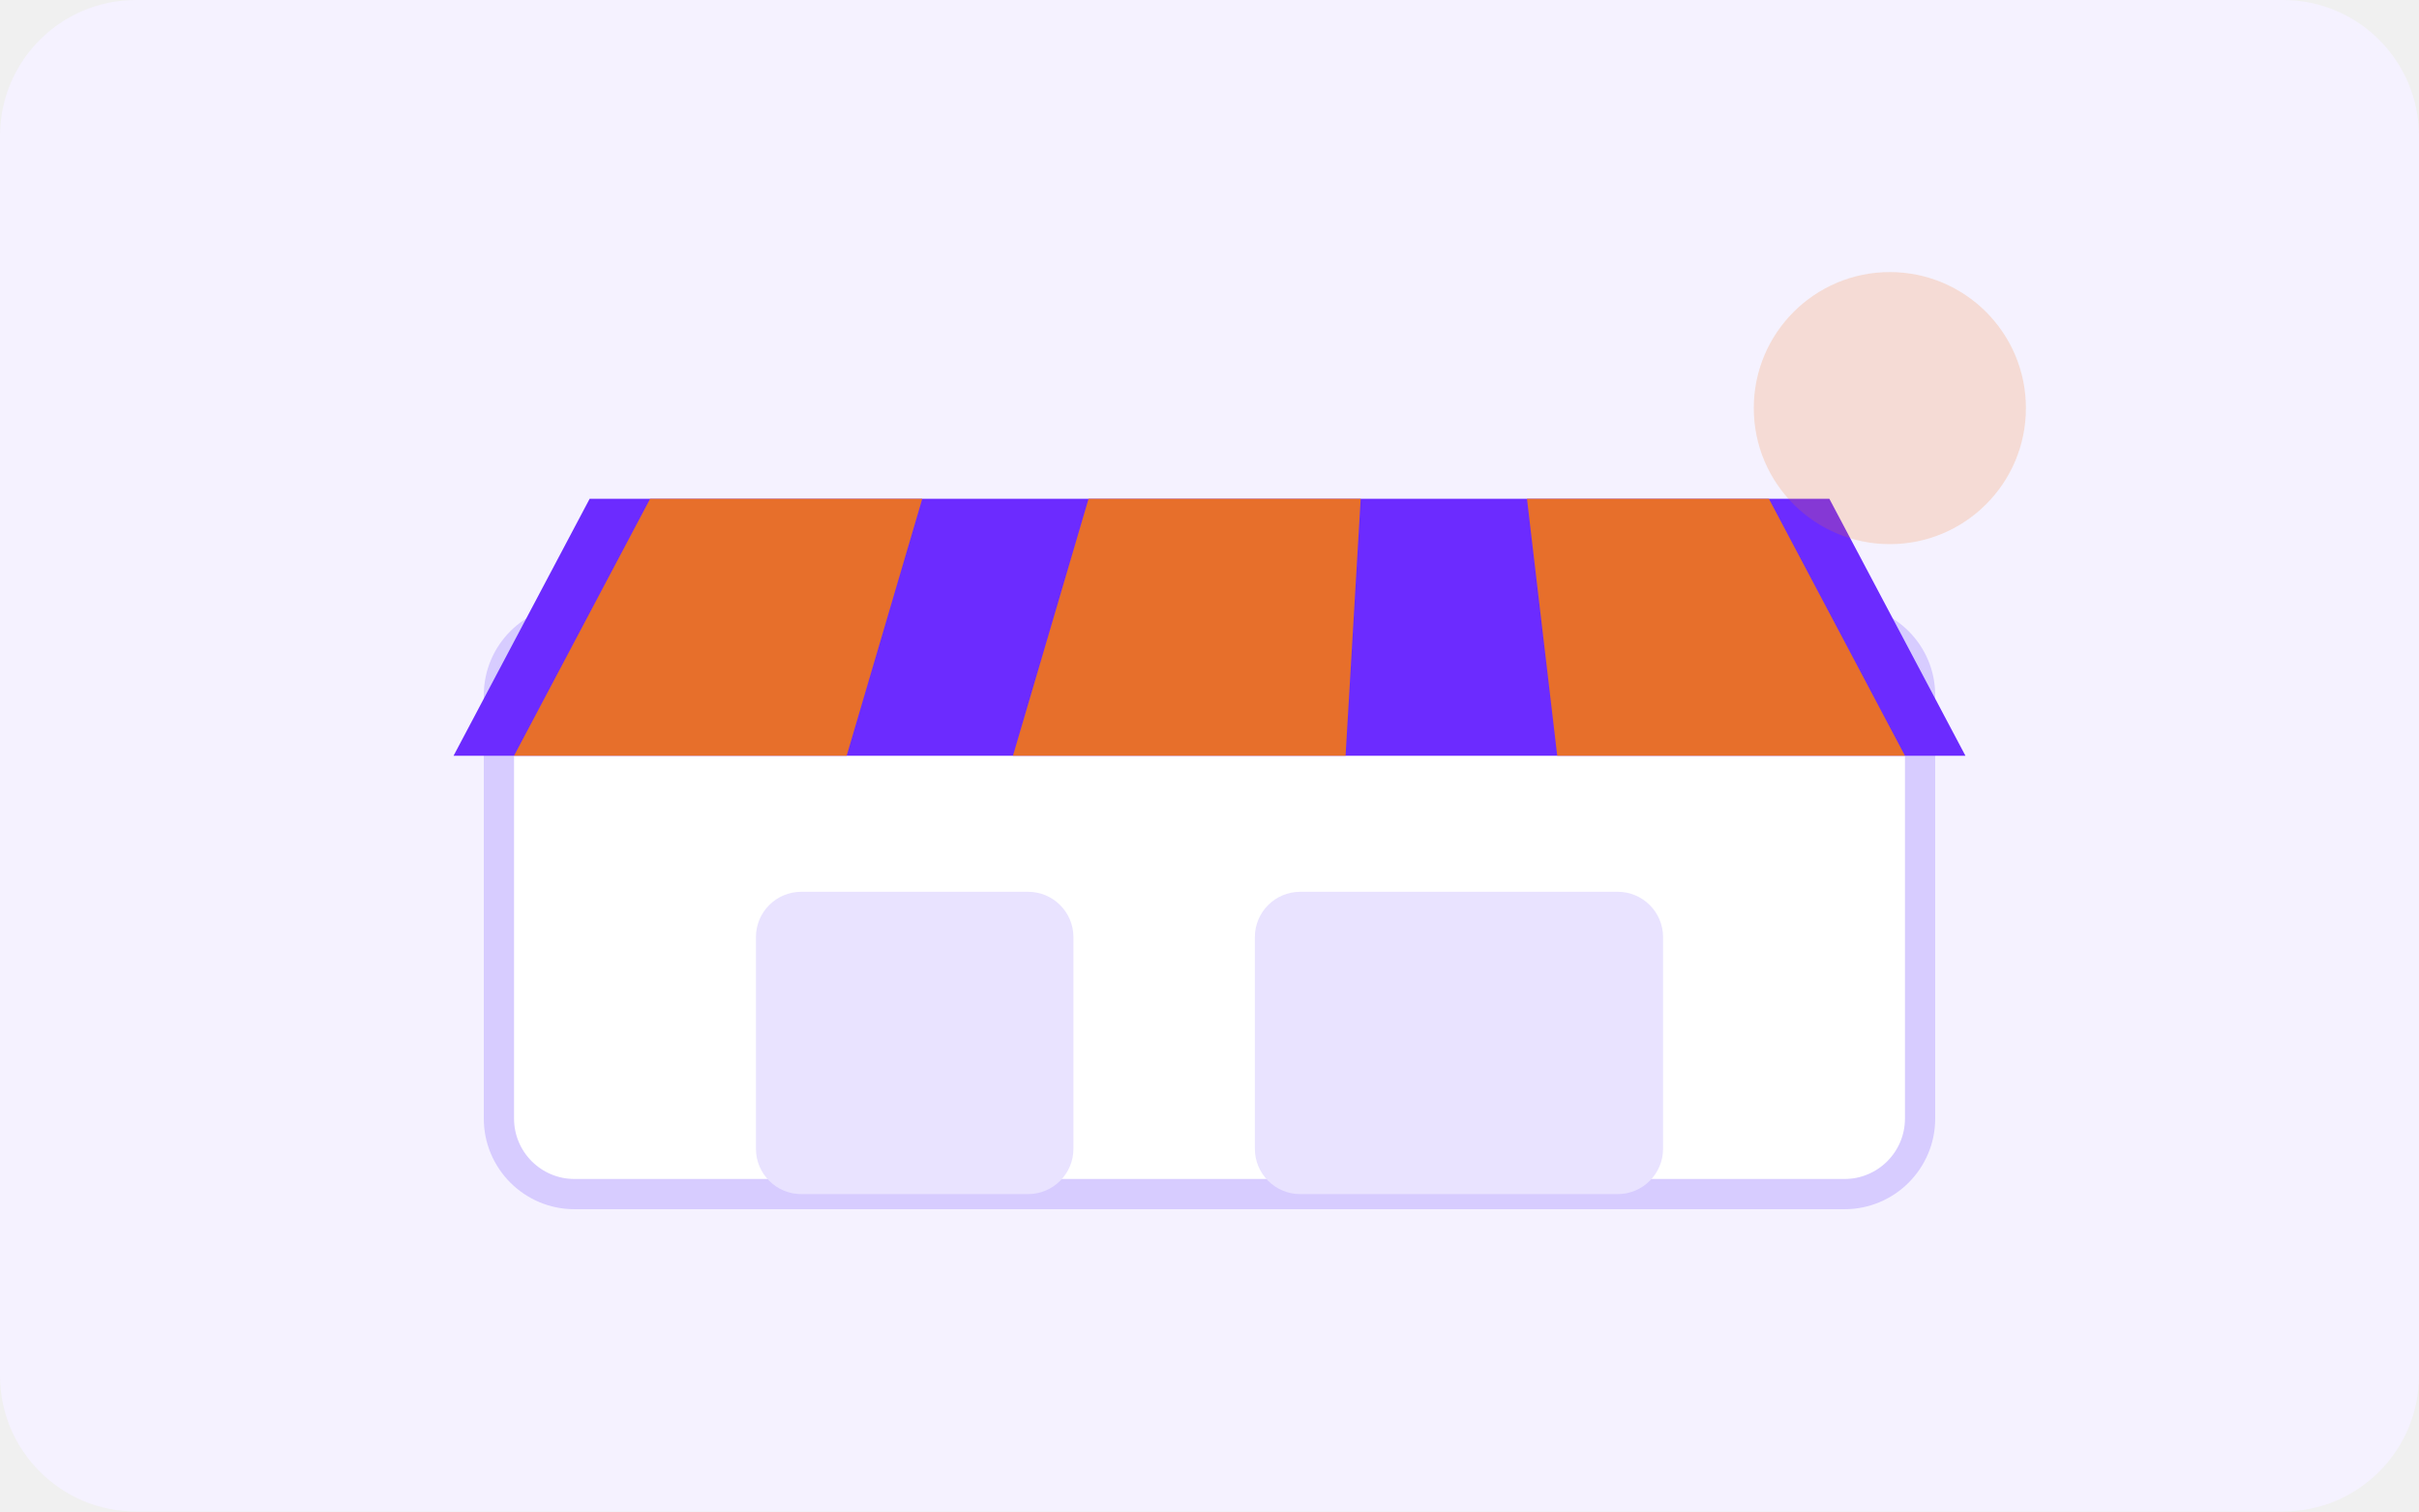
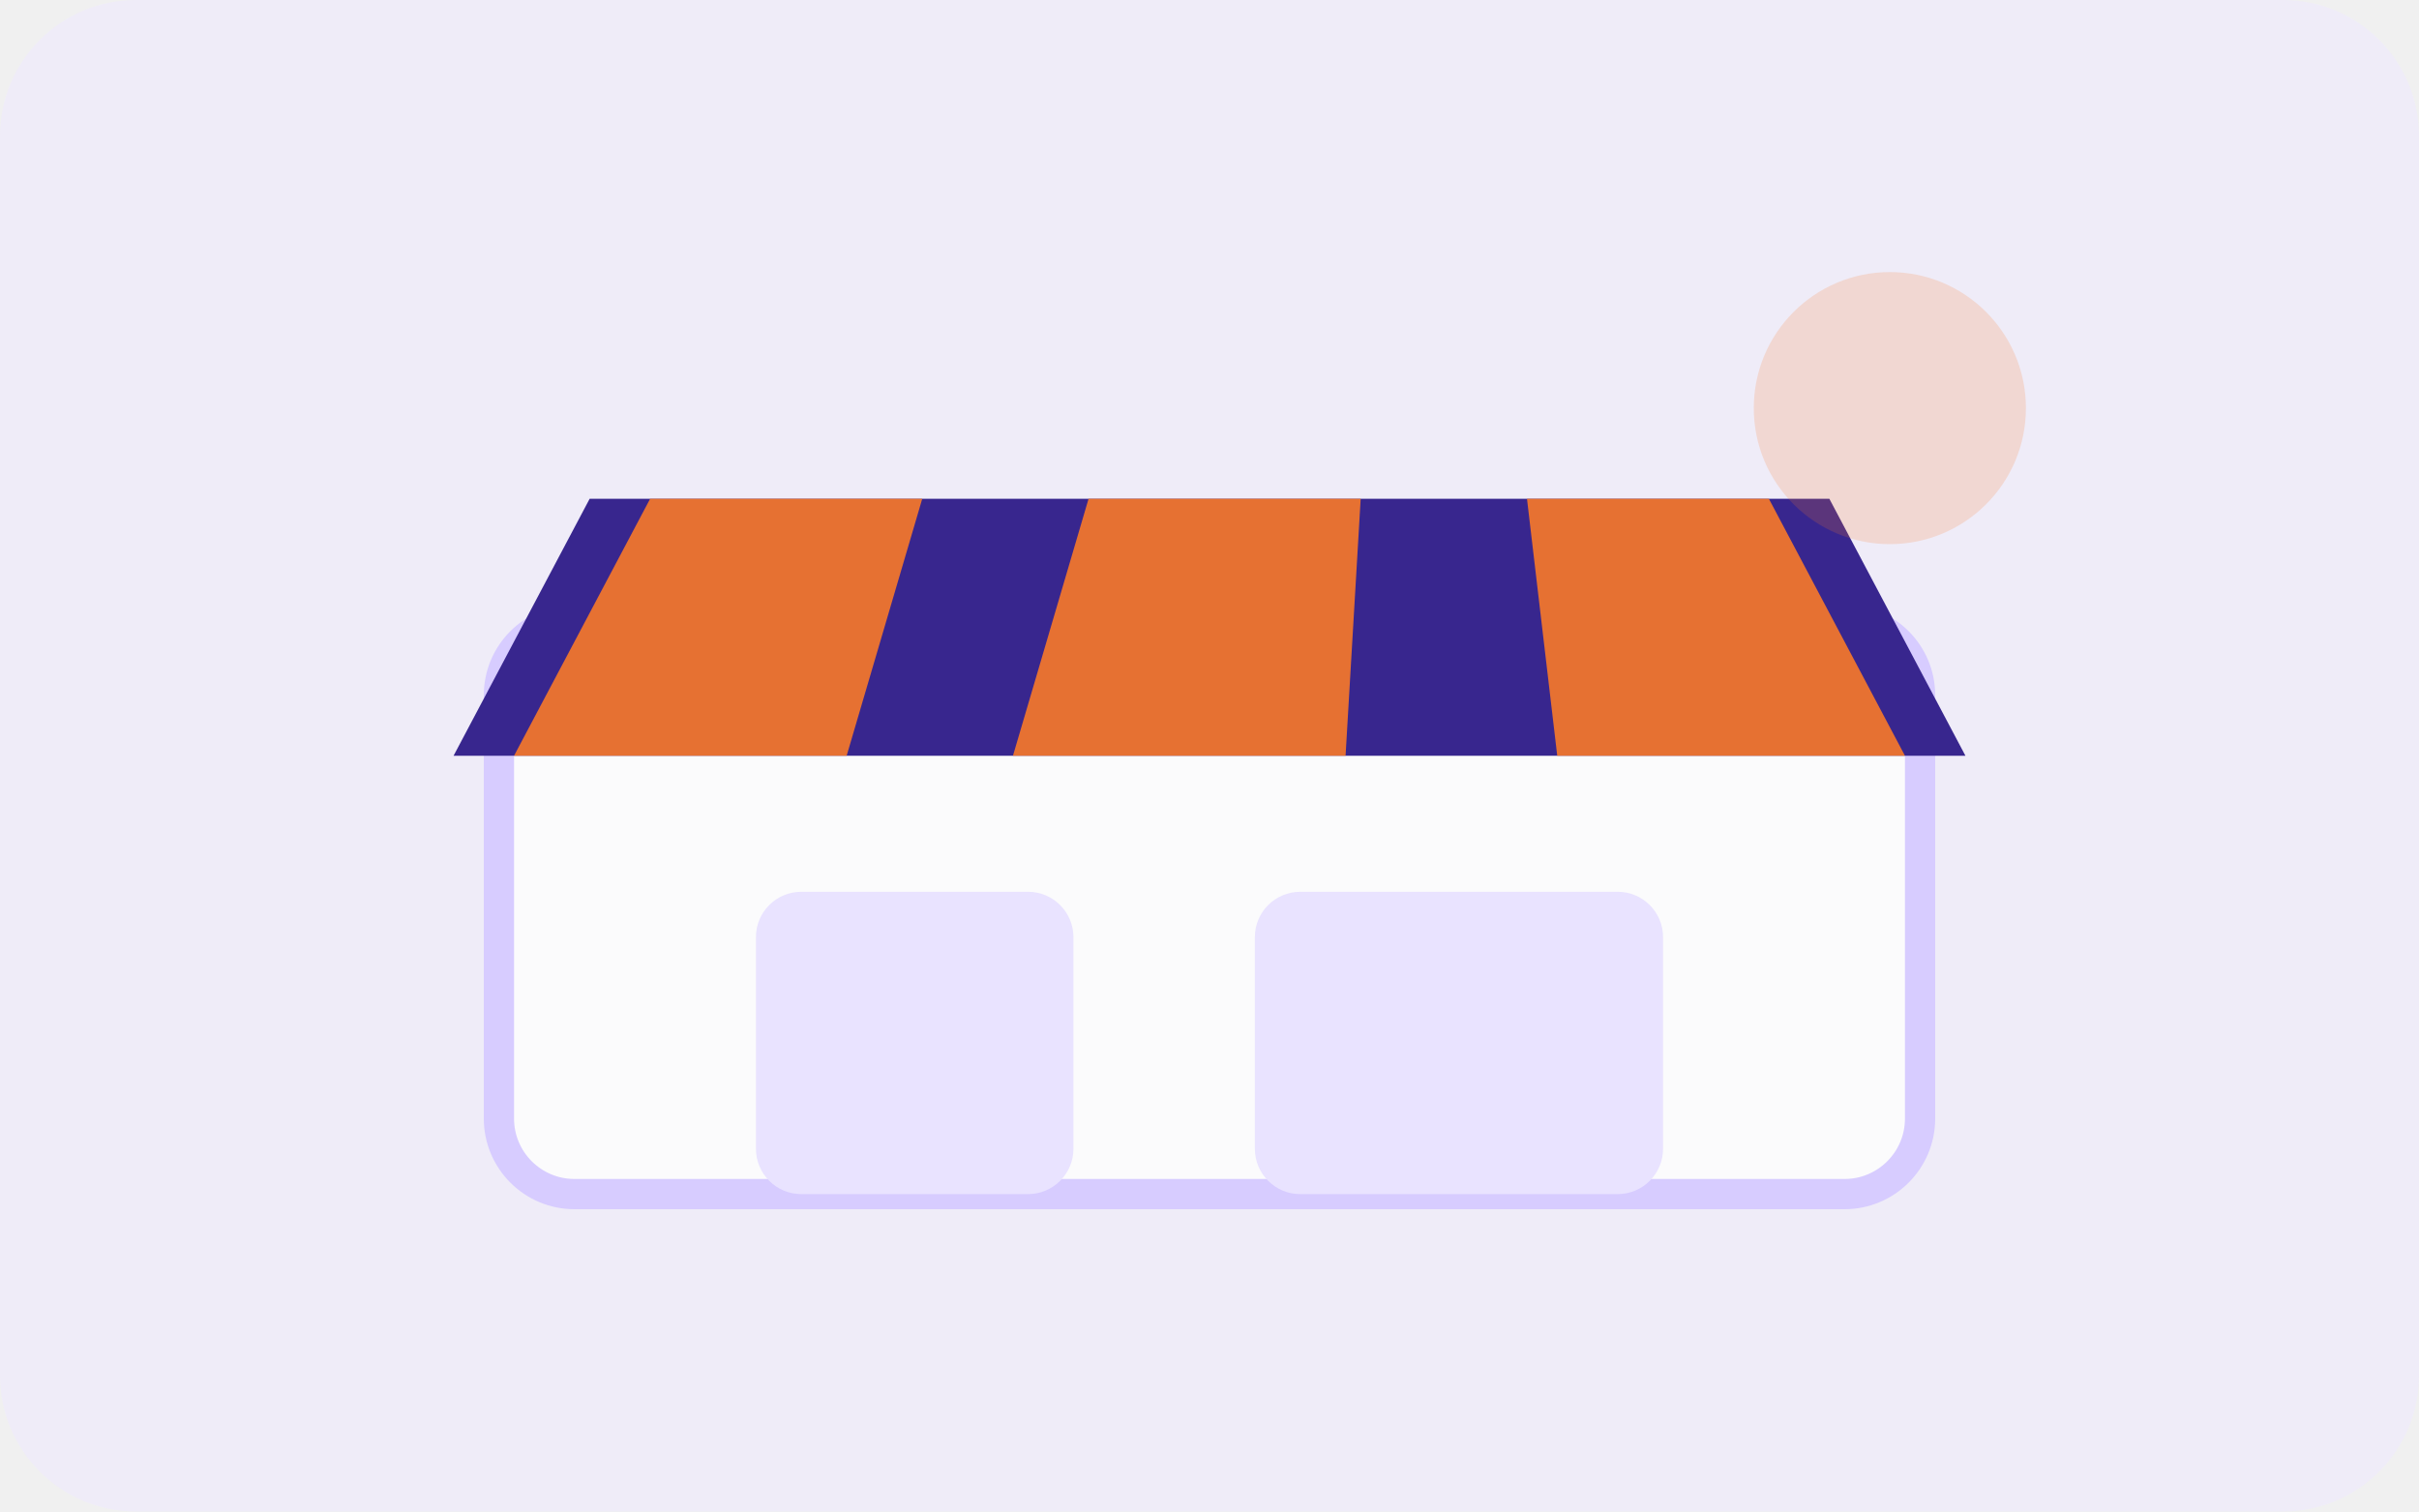
<svg xmlns="http://www.w3.org/2000/svg" viewBox="0 0 320 200" role="img" aria-label="Store placeholder">
-   <rect width="320" height="200" rx="18" fill="#f5f2ff" />
-   <rect x="66" y="82" width="188" height="76" rx="10" fill="#ffffff" stroke="#d7ccff" stroke-width="4" />
-   <path d="M78 66h164l18 34H60l18-34z" fill="#6c2bff" />
-   <path d="M86 66h36l-10 34H68l18-34zm58 0h36l-2 34h-44l10-34zm58 0h32l18 34h-46l-4-34z" fill="#f47714" opacity=".9" />
+   <rect width="320" height="200" rx="18" fill="#EFECF8" />
+   <rect x="66" y="82" width="188" height="76" rx="10" fill="#FBFBFC" stroke="#d7ccff" stroke-width="4" />
+   <path d="M78 66h164l18 34H60l18-34z" fill="#38268E" />
+   <path d="M86 66h36l-10 34H68l18-34zm58 0h36l-2 34h-44l10-34zm58 0h32l18 34h-46l-4-34z" fill="#F97928" opacity=".9" />
  <rect x="100" y="118" width="42" height="40" rx="6" fill="#e9e3ff" />
  <rect x="166" y="118" width="54" height="40" rx="6" fill="#e9e3ff" />
-   <circle cx="250" cy="54" r="18" fill="#f47714" opacity=".18" />
+   <circle cx="250" cy="54" r="18" fill="#F97928" opacity=".18" />
</svg>
